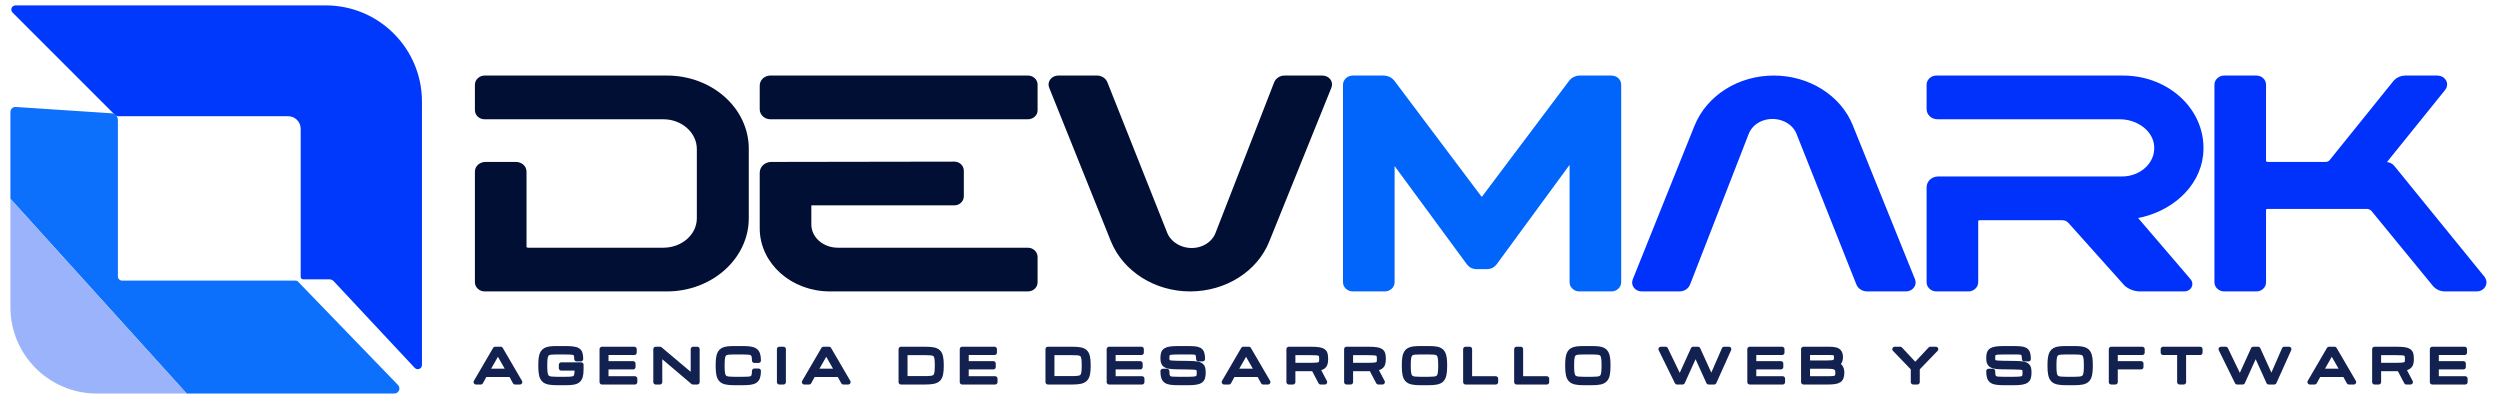
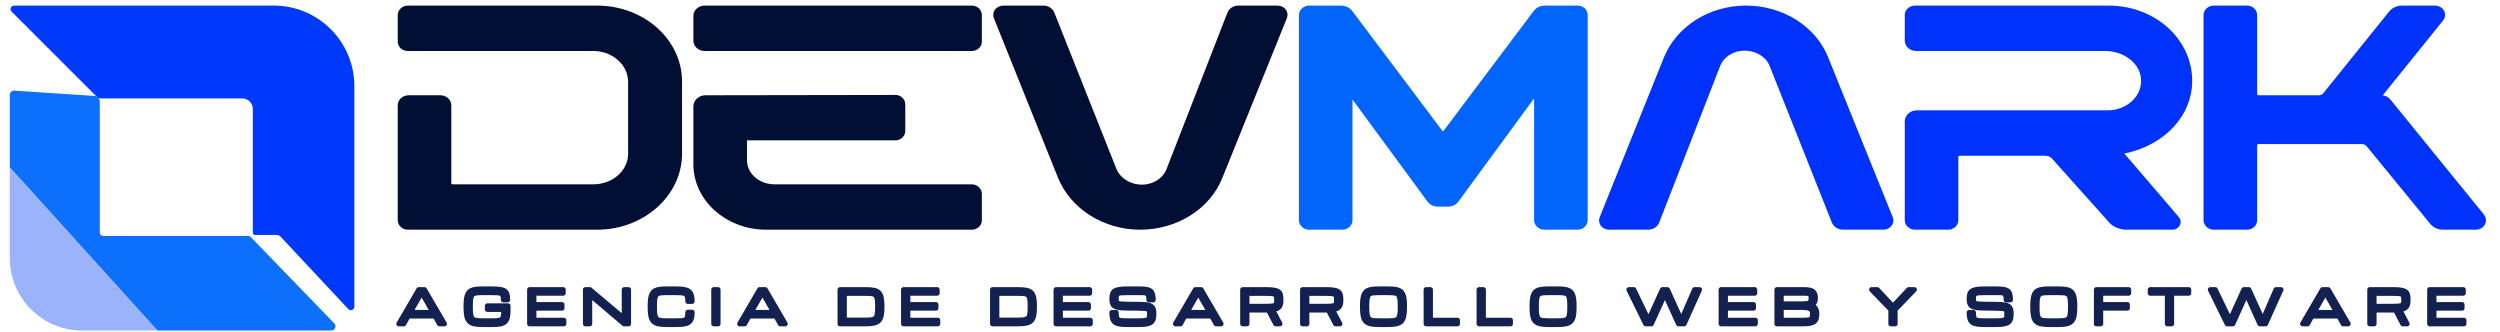
- <svg xmlns="http://www.w3.org/2000/svg" viewBox="-4 -4 1853 296" role="img" aria-label="DEVMARK, agencia de desarrollo web y software">
-   <g transform="scale(0.31) translate(-118 -173)">
+ <svg xmlns="http://www.w3.org/2000/svg" viewBox="-4 -4 1784.97 237" role="img" aria-label="DEVMARK, agencia de desarrollo web y software">
+   <g transform="scale(0.25) translate(-118 -173)">
    <g>
      <path d="M142.14 173L884 173A230 230 0 0 1 1114 403L1114 1032.84A10 10 0 0 1 1096.7 1039.67L902.93 832.44A14 14 0 0 0 892.7 828L830 828A6 6 0 0 1 824 822L824 468A30 30 0 0 0 794 438L387.97 438A12 12 0 0 1 379.49 434.49L135.07 190.07A10 10 0 0 1 142.14 173Z" fill="#0039FB" />
      <path d="M142.79 415.85L372.06 431.01A16 16 0 0 1 387 446.98L387 821A10 10 0 0 0 397 831L811.9 831A8 8 0 0 1 817.66 833.44L1056.72 1080.66A12 12 0 0 1 1048.09 1101L551.4 1101L130 635.36L130 427.82A12 12 0 0 1 142.79 415.85Z" fill="#0C70FD" />
      <path d="M130 635.36L551.4 1101L336.49 1101A206.49 206.49 0 0 1 130 894.51L130 635.36Z" fill="#9AB3FA" />
    </g>
  </g>
-   <path d="M490.378 55.0H355.186C352.97 55.0 351.0 56.76 351.0 58.74V77.66C351.0 79.86 352.97 81.4 355.186 81.4H487.669C502.936 81.4 515.495 92.62 515.495 106.48V157.74C515.495 171.6 502.936 182.6 487.669 182.6H387.445C385.229 182.6 383.259 181.06 383.259 178.86V123.2C383.259 120.78 381.043 119.02 378.334 119.02H355.925C353.216 119.02 351.0 120.78 351.0 123.2V205.26C351.0 207.24 352.97 209.0 355.186 209.0H490.378C522.144 209.0 548.0 185.9 548.0 157.74V106.26C548.0 77.88 522.144 55.0 490.378 55.0Z M757.872 182.6H617.017C604.458 182.6 594.362 173.58 594.362 162.36V148.28C594.362 146.52 595.839 145.2 597.809 145.2H703.451C705.667 145.2 707.391 143.44 707.391 141.46V122.54C707.391 120.56 705.667 118.8 703.451 118.8L567.767 119.02C564.566 119.02 562.103 121.22 562.103 124.08V165.22C562.103 189.42 584.019 209.0 611.107 209.0H757.872C760.088 209.0 762.058 207.46 762.058 205.26V186.34C762.058 184.36 760.088 182.6 757.872 182.6ZM757.872 55.0H567.028C564.319 55.0 562.103 56.98 562.103 59.4V77.0C562.103 79.42 564.319 81.4 567.028 81.4H757.872C760.088 81.4 762.058 79.86 762.058 77.88V58.74C762.058 56.54 760.088 55.0 757.872 55.0Z M948.054 55.0C945.837 55.0 943.867 56.32 943.129 58.3L899.789 169.62C896.834 177.54 888.461 182.82 879.35 182.82C869.992 182.82 861.62 177.54 858.419 169.84L814.094 58.3C813.355 56.32 811.385 55.0 809.169 55.0H780.357C777.402 55.0 775.432 57.64 776.417 59.84L822.22 173.8C830.839 194.92 853.247 209.0 878.119 209.0C903.236 209.0 925.645 194.92 934.017 173.8L980.066 59.84C981.051 57.42 979.081 55.0 976.126 55.0Z" fill="#010F35" stroke="#010F35" stroke-width="6" stroke-linejoin="round" />
-   <path d="M1166.8 55.0C1164.83 55.0 1162.86 55.88 1161.629 57.42L1097.112 143.22C1095.634 145.2 1092.679 145.2 1091.448 143.22L1026.93 57.42C1025.699 55.88 1023.729 55.0 1021.513 55.0H998.612C996.395 55.0 994.425 56.76 994.425 58.74V205.26C994.425 207.24 996.395 209.0 998.612 209.0H1022.498C1024.714 209.0 1026.684 207.24 1026.684 205.26V115.5C1026.684 113.74 1029.147 113.08 1030.132 114.62L1085.784 190.3C1086.769 191.62 1088.493 192.5 1090.217 192.5H1098.343C1100.067 192.5 1101.79 191.62 1102.775 190.3L1158.92 113.74C1159.905 112.42 1162.368 113.08 1162.368 114.62V205.26C1162.368 207.24 1164.338 209.0 1166.554 209.0H1190.44C1192.657 209.0 1194.627 207.24 1194.627 205.26V58.74C1194.627 56.76 1192.903 55.0 1190.44 55.0Z" fill="#0165FC" stroke="#0165FC" stroke-width="6" stroke-linejoin="round" />
-   <path d="M1412.635 204.16 1366.586 90.2C1358.214 69.08 1335.805 55.0 1310.687 55.0C1285.57 55.0 1263.407 69.08 1254.789 90.2L1208.986 204.16C1208.001 206.58 1209.971 209.0 1212.926 209.0H1240.752C1243.215 209.0 1245.185 207.68 1245.924 205.7L1289.264 94.38C1292.219 86.46 1300.345 81.18 1309.702 81.18C1319.06 81.18 1327.432 86.46 1330.387 94.16L1374.712 205.7C1375.451 207.68 1377.667 209.0 1379.884 209.0H1408.695C1411.65 209.0 1413.62 206.36 1412.635 204.16Z M1579.177 154.88C1603.555 150.48 1623.502 133.1 1625.964 110.66C1629.165 80.3 1602.817 55.0 1569.573 55.0H1431.18C1428.964 55.0 1426.994 56.76 1426.994 58.74V76.78C1426.994 79.42 1429.21 81.4 1432.165 81.4H1567.11C1581.885 81.4 1594.937 91.3 1595.675 104.28C1596.66 118.36 1584.102 129.8 1568.834 129.8H1432.658C1429.457 129.8 1426.994 132.0 1426.994 134.86V205.26C1426.994 207.24 1428.964 209.0 1431.18 209.0H1455.067C1457.283 209.0 1459.253 207.24 1459.253 205.26V159.94C1459.253 157.74 1461.223 156.2 1463.439 156.2H1524.263C1527.218 156.2 1529.68 157.3 1531.404 159.28L1572.774 205.48C1575.237 207.68 1578.684 209.0 1582.378 209.0H1615.129C1617.592 209.0 1619.069 206.36 1617.099 204.6L1577.699 158.62C1576.468 157.3 1577.207 155.32 1579.177 154.88Z M1835.361 203.28 1768.627 121.22C1767.642 119.68 1765.919 119.02 1763.949 119.02H1759.024L1806.057 60.72C1808.027 58.3 1806.057 55.0 1802.61 55.0H1778.724C1776.261 55.0 1774.045 56.1 1772.567 57.64L1725.041 116.6C1723.81 118.14 1721.84 119.02 1719.87 119.02H1676.776C1674.56 119.02 1672.59 117.26 1672.59 115.28V58.74C1672.59 56.76 1670.866 55.0 1668.404 55.0H1644.517C1642.301 55.0 1640.331 56.76 1640.331 58.74V205.26C1640.331 207.24 1642.301 209.0 1644.517 209.0H1668.404C1670.866 209.0 1672.59 207.24 1672.59 205.26V151.36C1672.59 149.38 1674.56 147.84 1676.776 147.84H1750.159C1752.375 147.84 1754.591 148.72 1756.069 150.48L1801.871 206.36C1803.349 207.9 1805.565 209.0 1807.781 209.0H1831.914C1835.115 209.0 1837.085 205.7 1835.361 203.28Z" fill="#0132FC" stroke="#0132FC" stroke-width="6" stroke-linejoin="round" />
-   <path d="M348.8 279.2 363.033 254.8H367.1L381.333 279.2H377.775L374.725 273.608H355.408L352.358 279.2ZM356.933 271.067H373.2L365.067 256.833Z M396.778 267.318V266.682Q396.778 263.442 397.096 261.242Q397.414 259.041 398.192 257.659Q398.97 256.277 400.313 255.547Q401.655 254.816 403.688 254.554Q405.722 254.292 408.581 254.292H414.554Q418.303 254.292 420.646 254.578Q422.989 254.864 424.252 255.674Q425.515 256.484 425.992 258.033Q426.468 259.582 426.468 262.091H423.418Q423.418 260.201 423.085 259.145Q422.751 258.088 421.83 257.62Q420.908 257.151 419.153 257.04Q417.398 256.929 414.554 256.929H408.581Q406.31 256.929 404.753 257.064Q403.196 257.199 402.219 257.683Q401.242 258.168 400.726 259.216Q400.21 260.265 400.019 262.076Q399.828 263.886 399.828 266.682V267.318Q399.828 270.018 400.019 271.797Q400.21 273.577 400.726 274.641Q401.242 275.705 402.219 276.229Q403.196 276.754 404.753 276.913Q406.31 277.071 408.581 277.071H415.618Q418.239 277.071 419.844 276.857Q421.448 276.642 422.282 275.936Q423.116 275.229 423.402 273.775Q423.688 272.322 423.688 269.843V268.906H412.012V266.365H426.738V269.843Q426.738 272.941 426.214 274.879Q425.69 276.817 424.443 277.874Q423.196 278.93 421.043 279.319Q418.891 279.708 415.618 279.708H408.581Q405.007 279.708 402.704 279.224Q400.4 278.739 399.106 277.437Q397.811 276.134 397.295 273.688Q396.778 271.241 396.778 267.318Z M442.183 279.2V254.8H466.138V257.342H445.233V265.475H465.265V268.017H445.233V276.658H466.583V279.2Z M482.028 279.2V254.8H485.205L509.716 275.435H509.748V254.8H512.798V279.2H509.621L485.11 258.39H485.078V279.2Z M528.243 267.318V266.682Q528.243 263.442 528.561 261.242Q528.879 259.041 529.657 257.659Q530.435 256.277 531.778 255.547Q533.12 254.816 535.153 254.554Q537.187 254.292 540.046 254.292H546.448Q549.72 254.292 551.968 254.601Q554.216 254.911 555.59 255.825Q556.964 256.738 557.583 258.509Q558.203 260.28 558.203 263.203H555.153Q555.153 260.9 554.74 259.621Q554.327 258.342 553.35 257.771Q552.373 257.199 550.689 257.064Q549.005 256.929 546.448 256.929H540.046Q537.774 256.929 536.218 257.064Q534.661 257.199 533.684 257.683Q532.707 258.168 532.191 259.216Q531.674 260.265 531.484 262.076Q531.293 263.886 531.293 266.682V267.318Q531.293 270.018 531.484 271.797Q531.674 273.577 532.191 274.641Q532.707 275.705 533.684 276.229Q534.661 276.754 536.218 276.913Q537.774 277.071 540.046 277.071H546.448Q549.005 277.071 550.689 276.96Q552.373 276.849 553.35 276.309Q554.327 275.769 554.74 274.506Q555.153 273.243 555.153 270.955H558.203Q558.203 273.878 557.583 275.626Q556.964 277.373 555.59 278.255Q554.216 279.136 551.968 279.422Q549.72 279.708 546.448 279.708H540.046Q536.472 279.708 534.168 279.224Q531.865 278.739 530.57 277.437Q529.276 276.134 528.759 273.688Q528.243 271.241 528.243 267.318Z M573.648 279.2V254.8H576.698V279.2Z M592.143 279.2 606.376 254.8H610.443L624.676 279.2H621.118L618.068 273.608H598.751L595.701 279.2ZM600.276 271.067H616.543L608.41 256.833Z M663.811 279.2V254.8H681.921Q685.495 254.8 687.798 255.229Q690.102 255.658 691.396 256.889Q692.691 258.12 693.207 260.471Q693.723 262.822 693.723 266.682V267.318Q693.723 271.051 693.207 273.394Q692.691 275.737 691.396 277Q690.102 278.263 687.798 278.731Q685.495 279.2 681.921 279.2ZM666.861 276.563H681.921Q684.764 276.563 686.496 276.293Q688.227 276.023 689.133 275.117Q690.038 274.212 690.356 272.353Q690.673 270.495 690.673 267.318V266.682Q690.673 264.045 690.483 262.33Q690.292 260.614 689.776 259.621Q689.26 258.628 688.283 258.16Q687.306 257.691 685.749 257.564Q684.192 257.437 681.921 257.437H666.861Z M709.168 279.2V254.8H733.124V257.342H712.218V265.475H732.25V268.017H712.218V276.658H733.568V279.2Z M772.703 279.2V254.8H790.813Q794.387 254.8 796.69 255.229Q798.994 255.658 800.288 256.889Q801.583 258.12 802.099 260.471Q802.615 262.822 802.615 266.682V267.318Q802.615 271.051 802.099 273.394Q801.583 275.737 800.288 277Q798.994 278.263 796.69 278.731Q794.387 279.2 790.813 279.2ZM775.753 276.563H790.813Q793.656 276.563 795.388 276.293Q797.119 276.023 798.025 275.117Q798.93 274.212 799.248 272.353Q799.565 270.495 799.565 267.318V266.682Q799.565 264.045 799.375 262.33Q799.184 260.614 798.668 259.621Q798.152 258.628 797.175 258.16Q796.198 257.691 794.641 257.564Q793.084 257.437 790.813 257.437H775.753Z M818.06 279.2V254.8H842.016V257.342H821.11V265.475H841.142V268.017H821.11V276.658H842.46V279.2Z M884.815 272.147Q884.815 270.733 884.593 269.923Q884.371 269.113 883.592 268.724Q882.814 268.334 881.178 268.215Q879.541 268.096 876.698 268.048L867.866 267.921Q864.593 267.874 862.607 267.524Q860.622 267.175 859.605 266.42Q858.588 265.666 858.247 264.395Q857.905 263.124 857.905 261.218Q857.905 259.137 858.374 257.786Q858.843 256.436 860.074 255.674Q861.305 254.911 863.561 254.601Q865.816 254.292 869.391 254.292H876.19Q879.43 254.292 881.591 254.498Q883.751 254.705 885.022 255.451Q886.293 256.198 886.841 257.771Q887.389 259.343 887.389 262.091H884.339Q884.339 259.963 883.934 258.875Q883.529 257.786 882.599 257.389Q881.67 256.992 880.097 256.96Q878.525 256.929 876.19 256.929H869.549Q866.706 256.929 864.998 257.04Q863.291 257.151 862.417 257.548Q861.543 257.945 861.249 258.819Q860.955 259.693 860.955 261.218Q860.955 262.504 861.162 263.283Q861.368 264.061 862.091 264.466Q862.814 264.871 864.323 265.022Q865.832 265.173 868.437 265.205L877.905 265.332Q881.241 265.38 883.235 265.721Q885.228 266.063 886.221 266.825Q887.214 267.588 887.54 268.882Q887.865 270.177 887.865 272.147Q887.865 274.291 887.46 275.745Q887.055 277.198 885.896 278.072Q884.736 278.946 882.544 279.327Q880.351 279.708 876.777 279.708H869.343Q866.086 279.708 863.878 279.422Q861.67 279.136 860.36 278.271Q859.049 277.405 858.477 275.689Q857.905 273.974 857.905 271.114H860.955Q860.955 273.354 861.321 274.577Q861.686 275.801 862.6 276.333Q863.513 276.865 865.157 276.968Q866.801 277.071 869.343 277.071H876.618Q879.462 277.071 881.114 276.889Q882.766 276.706 883.56 276.19Q884.355 275.673 884.585 274.704Q884.815 273.735 884.815 272.147Z M903.31 279.2 917.544 254.8H921.61L935.844 279.2H932.285L929.235 273.608H909.919L906.869 279.2ZM911.444 271.067H927.71L919.577 256.833Z M951.289 254.8H967.619Q971.193 254.8 973.377 255.118Q975.561 255.435 976.689 256.214Q977.817 256.992 978.214 258.342Q978.611 259.693 978.611 261.758V262.393Q978.611 264.299 978.159 265.674Q977.706 267.048 976.419 267.898Q975.133 268.747 972.607 269.097L977.913 279.2H974.863L969.668 269.319Q969.35 269.335 969.009 269.335Q968.667 269.335 968.302 269.335H954.339V279.2H951.289ZM954.339 266.698H967.825Q970.542 266.698 972.106 266.515Q973.671 266.333 974.41 265.872Q975.148 265.411 975.355 264.57Q975.561 263.728 975.561 262.393V261.758Q975.561 260.249 975.276 259.375Q974.99 258.501 974.132 258.088Q973.274 257.675 971.574 257.556Q969.874 257.437 967.031 257.437H954.339Z M994.056 254.8H1010.387Q1013.961 254.8 1016.145 255.118Q1018.329 255.435 1019.457 256.214Q1020.585 256.992 1020.982 258.342Q1021.379 259.693 1021.379 261.758V262.393Q1021.379 264.299 1020.927 265.674Q1020.474 267.048 1019.187 267.898Q1017.9 268.747 1015.375 269.097L1020.68 279.2H1017.63L1012.436 269.319Q1012.118 269.335 1011.777 269.335Q1011.435 269.335 1011.07 269.335H997.106V279.2H994.056ZM997.106 266.698H1010.593Q1013.31 266.698 1014.874 266.515Q1016.439 266.333 1017.178 265.872Q1017.916 265.411 1018.123 264.57Q1018.329 263.728 1018.329 262.393V261.758Q1018.329 260.249 1018.043 259.375Q1017.757 258.501 1016.9 258.088Q1016.042 257.675 1014.342 257.556Q1012.642 257.437 1009.799 257.437H997.106Z M1048.627 279.708Q1045.053 279.708 1042.75 279.224Q1040.446 278.739 1039.152 277.437Q1037.857 276.134 1037.341 273.688Q1036.824 271.241 1036.824 267.318V266.682Q1036.824 263.442 1037.142 261.242Q1037.46 259.041 1038.238 257.659Q1039.016 256.277 1040.359 255.547Q1041.701 254.816 1043.734 254.554Q1045.768 254.292 1048.627 254.292H1055.029Q1057.888 254.292 1059.922 254.554Q1061.955 254.816 1063.297 255.547Q1064.64 256.277 1065.418 257.659Q1066.196 259.041 1066.514 261.242Q1066.832 263.442 1066.832 266.682V267.318Q1066.832 271.241 1066.316 273.688Q1065.799 276.134 1064.505 277.437Q1063.21 278.739 1060.907 279.224Q1058.603 279.708 1055.029 279.708ZM1048.627 277.071H1055.029Q1057.301 277.071 1058.857 276.913Q1060.414 276.754 1061.391 276.229Q1062.368 275.705 1062.884 274.641Q1063.401 273.577 1063.591 271.797Q1063.782 270.018 1063.782 267.318V266.682Q1063.782 263.886 1063.591 262.076Q1063.401 260.265 1062.884 259.216Q1062.368 258.168 1061.391 257.683Q1060.414 257.199 1058.857 257.064Q1057.301 256.929 1055.029 256.929H1048.627Q1046.356 256.929 1044.799 257.064Q1043.242 257.199 1042.265 257.683Q1041.288 258.168 1040.772 259.216Q1040.256 260.265 1040.065 262.076Q1039.874 263.886 1039.874 266.682V267.318Q1039.874 270.018 1040.065 271.797Q1040.256 273.577 1040.772 274.641Q1041.288 275.705 1042.265 276.229Q1043.242 276.754 1044.799 276.913Q1046.356 277.071 1048.627 277.071Z M1082.277 279.2V254.8H1085.327V276.658H1104.643V279.2Z M1120.088 279.2V254.8H1123.138V276.658H1142.455V279.2Z M1169.703 279.708Q1166.129 279.708 1163.825 279.224Q1161.522 278.739 1160.227 277.437Q1158.933 276.134 1158.416 273.688Q1157.9 271.241 1157.9 267.318V266.682Q1157.9 263.442 1158.218 261.242Q1158.535 259.041 1159.314 257.659Q1160.092 256.277 1161.435 255.547Q1162.777 254.816 1164.81 254.554Q1166.844 254.292 1169.703 254.292H1176.105Q1178.964 254.292 1180.997 254.554Q1183.031 254.816 1184.373 255.547Q1185.715 256.277 1186.494 257.659Q1187.272 259.041 1187.59 261.242Q1187.908 263.442 1187.908 266.682V267.318Q1187.908 271.241 1187.391 273.688Q1186.875 276.134 1185.58 277.437Q1184.286 278.739 1181.982 279.224Q1179.679 279.708 1176.105 279.708ZM1169.703 277.071H1176.105Q1178.376 277.071 1179.933 276.913Q1181.49 276.754 1182.467 276.229Q1183.444 275.705 1183.96 274.641Q1184.476 273.577 1184.667 271.797Q1184.858 270.018 1184.858 267.318V266.682Q1184.858 263.886 1184.667 262.076Q1184.476 260.265 1183.96 259.216Q1183.444 258.168 1182.467 257.683Q1181.49 257.199 1179.933 257.064Q1178.376 256.929 1176.105 256.929H1169.703Q1167.431 256.929 1165.875 257.064Q1164.318 257.199 1163.341 257.683Q1162.364 258.168 1161.848 259.216Q1161.331 260.265 1161.141 262.076Q1160.95 263.886 1160.95 266.682V267.318Q1160.95 270.018 1161.141 271.797Q1161.331 273.577 1161.848 274.641Q1162.364 275.705 1163.341 276.229Q1164.318 276.754 1165.875 276.913Q1167.431 277.071 1169.703 277.071Z M1239.036 279.2 1227.043 254.8H1230.553L1241.069 276.611L1250.982 254.8H1254.54L1264.453 276.611L1273.952 254.8H1277.463L1266.486 279.2H1262.419L1252.761 257.866L1243.103 279.2Z M1292.908 279.2V254.8H1316.863V257.342H1295.958V265.475H1315.989V268.017H1295.958V276.658H1317.308V279.2Z M1332.753 279.2V254.8H1352.196Q1354.961 254.8 1356.732 255.316Q1358.503 255.833 1359.353 257.143Q1360.203 258.454 1360.203 260.852Q1360.203 263.013 1359.202 264.427Q1358.201 265.84 1356.136 265.983Q1358.837 266.253 1360.028 267.913Q1361.219 269.573 1361.219 272.083Q1361.219 274.26 1360.719 275.658Q1360.219 277.055 1359.043 277.826Q1357.868 278.596 1355.858 278.898Q1353.849 279.2 1350.846 279.2ZM1335.803 264.967H1350.02Q1352.482 264.967 1354.055 264.792Q1355.628 264.617 1356.39 263.759Q1357.153 262.902 1357.153 260.852Q1357.153 259.248 1356.7 258.501Q1356.247 257.755 1355.167 257.548Q1354.087 257.342 1352.196 257.342H1335.803ZM1335.803 276.658H1350.846Q1353.023 276.658 1354.444 276.547Q1355.866 276.436 1356.684 276.007Q1357.502 275.578 1357.836 274.649Q1358.169 273.72 1358.169 272.083Q1358.169 270.399 1357.542 269.462Q1356.914 268.525 1355.795 268.112Q1354.675 267.699 1353.197 267.604Q1351.72 267.508 1350.02 267.508H1335.803Z M1414.079 279.2V269.033L1400.354 254.8H1404.421L1415.604 266.746L1426.788 254.8H1430.854L1417.129 269.033V279.2Z M1496.899 272.147Q1496.899 270.733 1496.677 269.923Q1496.454 269.113 1495.676 268.724Q1494.898 268.334 1493.261 268.215Q1491.625 268.096 1488.782 268.048L1479.949 267.921Q1476.677 267.874 1474.691 267.524Q1472.706 267.175 1471.689 266.42Q1470.672 265.666 1470.331 264.395Q1469.989 263.124 1469.989 261.218Q1469.989 259.137 1470.458 257.786Q1470.926 256.436 1472.158 255.674Q1473.389 254.911 1475.644 254.601Q1477.9 254.292 1481.474 254.292H1488.273Q1491.514 254.292 1493.674 254.498Q1495.835 254.705 1497.106 255.451Q1498.376 256.198 1498.924 257.771Q1499.473 259.343 1499.473 262.091H1496.423Q1496.423 259.963 1496.017 258.875Q1495.612 257.786 1494.683 257.389Q1493.754 256.992 1492.181 256.96Q1490.608 256.929 1488.273 256.929H1481.633Q1478.79 256.929 1477.082 257.04Q1475.374 257.151 1474.501 257.548Q1473.627 257.945 1473.333 258.819Q1473.039 259.693 1473.039 261.218Q1473.039 262.504 1473.246 263.283Q1473.452 264.061 1474.175 264.466Q1474.898 264.871 1476.407 265.022Q1477.916 265.173 1480.521 265.205L1489.989 265.332Q1493.325 265.38 1495.318 265.721Q1497.312 266.063 1498.305 266.825Q1499.298 267.588 1499.623 268.882Q1499.949 270.177 1499.949 272.147Q1499.949 274.291 1499.544 275.745Q1499.139 277.198 1497.979 278.072Q1496.82 278.946 1494.627 279.327Q1492.435 279.708 1488.861 279.708H1481.427Q1478.17 279.708 1475.962 279.422Q1473.754 279.136 1472.443 278.271Q1471.133 277.405 1470.561 275.689Q1469.989 273.974 1469.989 271.114H1473.039Q1473.039 273.354 1473.405 274.577Q1473.77 275.801 1474.683 276.333Q1475.597 276.865 1477.241 276.968Q1478.885 277.071 1481.427 277.071H1488.702Q1491.546 277.071 1493.198 276.889Q1494.85 276.706 1495.644 276.19Q1496.438 275.673 1496.669 274.704Q1496.899 273.735 1496.899 272.147Z M1527.197 279.708Q1523.623 279.708 1521.319 279.224Q1519.016 278.739 1517.721 277.437Q1516.427 276.134 1515.91 273.688Q1515.394 271.241 1515.394 267.318V266.682Q1515.394 263.442 1515.712 261.242Q1516.029 259.041 1516.808 257.659Q1517.586 256.277 1518.929 255.547Q1520.271 254.816 1522.304 254.554Q1524.338 254.292 1527.197 254.292H1533.599Q1536.458 254.292 1538.491 254.554Q1540.525 254.816 1541.867 255.547Q1543.209 256.277 1543.988 257.659Q1544.766 259.041 1545.084 261.242Q1545.402 263.442 1545.402 266.682V267.318Q1545.402 271.241 1544.885 273.688Q1544.369 276.134 1543.074 277.437Q1541.78 278.739 1539.476 279.224Q1537.173 279.708 1533.599 279.708ZM1527.197 277.071H1533.599Q1535.87 277.071 1537.427 276.913Q1538.984 276.754 1539.961 276.229Q1540.938 275.705 1541.454 274.641Q1541.97 273.577 1542.161 271.797Q1542.352 270.018 1542.352 267.318V266.682Q1542.352 263.886 1542.161 262.076Q1541.97 260.265 1541.454 259.216Q1540.938 258.168 1539.961 257.683Q1538.984 257.199 1537.427 257.064Q1535.87 256.929 1533.599 256.929H1527.197Q1524.925 256.929 1523.369 257.064Q1521.812 257.199 1520.835 257.683Q1519.858 258.168 1519.342 259.216Q1518.825 260.265 1518.635 262.076Q1518.444 263.886 1518.444 266.682V267.318Q1518.444 270.018 1518.635 271.797Q1518.825 273.577 1519.342 274.641Q1519.858 275.705 1520.835 276.229Q1521.812 276.754 1523.369 276.913Q1524.925 277.071 1527.197 277.071Z M1560.847 279.2V254.8H1583.849V257.342H1563.897V265.475H1582.943V268.017H1563.897V279.2Z M1611.494 279.2V257.342H1599.294V254.8H1626.744V257.342H1614.544V279.2Z M1654.182 279.2 1642.189 254.8H1645.699L1656.215 276.611L1666.128 254.8H1669.686L1679.599 276.611L1689.098 254.8H1692.609L1681.632 279.2H1677.565L1667.907 257.866L1658.249 279.2Z M1708.054 279.2 1722.287 254.8H1726.354L1740.587 279.2H1737.029L1733.979 273.608H1714.662L1711.612 279.2ZM1716.187 271.067H1732.454L1724.32 256.833Z M1756.032 254.8H1772.362Q1775.937 254.8 1778.121 255.118Q1780.305 255.435 1781.433 256.214Q1782.561 256.992 1782.958 258.342Q1783.355 259.693 1783.355 261.758V262.393Q1783.355 264.299 1782.902 265.674Q1782.45 267.048 1781.163 267.898Q1779.876 268.747 1777.35 269.097L1782.656 279.2H1779.606L1774.412 269.319Q1774.094 269.335 1773.752 269.335Q1773.411 269.335 1773.045 269.335H1759.082V279.2H1756.032ZM1759.082 266.698H1772.569Q1775.285 266.698 1776.85 266.515Q1778.415 266.333 1779.153 265.872Q1779.892 265.411 1780.099 264.57Q1780.305 263.728 1780.305 262.393V261.758Q1780.305 260.249 1780.019 259.375Q1779.733 258.501 1778.875 258.088Q1778.018 257.675 1776.318 257.556Q1774.618 257.437 1771.775 257.437H1759.082Z M1798.8 279.2V254.8H1822.755V257.342H1801.85V265.475H1821.882V268.017H1801.85V276.658H1823.2V279.2Z" fill="#12214F" stroke="#12214F" stroke-width="3.6" stroke-linejoin="round" />
+   <path d="M422.349 3.0H287.157C284.941 3.0 282.971 4.76 282.971 6.74V25.66C282.971 27.86 284.941 29.4 287.157 29.4H419.64C434.907 29.4 447.466 40.62 447.466 54.48V105.74C447.466 119.6 434.907 130.6 419.64 130.6H319.416C317.2 130.6 315.23 129.06 315.23 126.86V71.2C315.23 68.78 313.014 67.02 310.305 67.02H287.896C285.187 67.02 282.971 68.78 282.971 71.2V153.26C282.971 155.24 284.941 157.0 287.157 157.0H422.349C454.115 157.0 479.971 133.9 479.971 105.74V54.26C479.971 25.88 454.115 3.0 422.349 3.0Z M689.843 130.6H548.988C536.429 130.6 526.333 121.58 526.333 110.36V96.28C526.333 94.52 527.81 93.2 529.78 93.2H635.422C637.638 93.2 639.362 91.44 639.362 89.46V70.54C639.362 68.56 637.638 66.8 635.422 66.8L499.738 67.02C496.537 67.02 494.074 69.22 494.074 72.08V113.22C494.074 137.42 515.99 157.0 543.078 157.0H689.843C692.059 157.0 694.029 155.46 694.029 153.26V134.34C694.029 132.36 692.059 130.6 689.843 130.6ZM689.843 3.0H498.999C496.29 3.0 494.074 4.98 494.074 7.4V25.0C494.074 27.42 496.29 29.4 498.999 29.4H689.843C692.059 29.4 694.029 27.86 694.029 25.88V6.74C694.029 4.54 692.059 3.0 689.843 3.0Z M880.025 3.0C877.809 3.0 875.839 4.32 875.1 6.3L831.76 117.62C828.805 125.54 820.432 130.82 811.321 130.82C801.964 130.82 793.591 125.54 790.39 117.84L746.065 6.3C745.326 4.32 743.356 3.0 741.14 3.0H712.329C709.374 3.0 707.404 5.64 708.389 7.84L754.191 121.8C762.81 142.92 785.219 157.0 810.09 157.0C835.207 157.0 857.616 142.92 865.989 121.8L912.037 7.84C913.022 5.42 911.052 3.0 908.097 3.0Z" fill="#010F35" stroke="#010F35" stroke-width="6" stroke-linejoin="round" />
+   <path d="M1098.772 3.0C1096.802 3.0 1094.832 3.88 1093.6 5.42L1029.083 91.22C1027.605 93.2 1024.65 93.2 1023.419 91.22L958.902 5.42C957.67 3.88 955.7 3.0 953.484 3.0H930.583C928.367 3.0 926.397 4.76 926.397 6.74V153.26C926.397 155.24 928.367 157.0 930.583 157.0H954.469C956.685 157.0 958.655 155.24 958.655 153.26V63.5C958.655 61.74 961.118 61.08 962.103 62.62L1017.755 138.3C1018.74 139.62 1020.464 140.5 1022.188 140.5H1030.314C1032.038 140.5 1033.762 139.62 1034.747 138.3L1090.892 61.74C1091.877 60.42 1094.339 61.08 1094.339 62.62V153.26C1094.339 155.24 1096.309 157.0 1098.525 157.0H1122.412C1124.628 157.0 1126.598 155.24 1126.598 153.26V6.74C1126.598 4.76 1124.874 3.0 1122.412 3.0Z" fill="#0165FC" stroke="#0165FC" stroke-width="6" stroke-linejoin="round" />
+   <path d="M1344.606 152.16 1298.557 38.2C1290.185 17.08 1267.776 3.0 1242.658 3.0C1217.541 3.0 1195.378 17.08 1186.76 38.2L1140.957 152.16C1139.972 154.58 1141.942 157.0 1144.897 157.0H1172.723C1175.186 157.0 1177.156 155.68 1177.895 153.7L1221.235 42.38C1224.19 34.46 1232.316 29.18 1241.673 29.18C1251.031 29.18 1259.403 34.46 1262.358 42.16L1306.683 153.7C1307.422 155.68 1309.638 157.0 1311.855 157.0H1340.666C1343.621 157.0 1345.591 154.36 1344.606 152.16Z M1511.148 102.88C1535.527 98.48 1555.473 81.1 1557.935 58.66C1561.137 28.3 1534.788 3.0 1501.544 3.0H1363.152C1360.935 3.0 1358.965 4.76 1358.965 6.74V24.78C1358.965 27.42 1361.182 29.4 1364.137 29.4H1499.082C1513.857 29.4 1526.908 39.3 1527.647 52.28C1528.632 66.36 1516.073 77.8 1500.805 77.8H1364.629C1361.428 77.8 1358.965 80.0 1358.965 82.86V153.26C1358.965 155.24 1360.935 157.0 1363.152 157.0H1387.038C1389.254 157.0 1391.224 155.24 1391.224 153.26V107.94C1391.224 105.74 1393.194 104.2 1395.41 104.2H1456.234C1459.189 104.2 1461.652 105.3 1463.375 107.28L1504.745 153.48C1507.208 155.68 1510.655 157.0 1514.349 157.0H1547.1C1549.563 157.0 1551.04 154.36 1549.07 152.6L1509.67 106.62C1508.439 105.3 1509.178 103.32 1511.148 102.88Z M1767.332 151.28 1700.598 69.22C1699.613 67.68 1697.89 67.02 1695.92 67.02H1690.995L1738.028 8.72C1739.998 6.3 1738.028 3.0 1734.581 3.0H1710.695C1708.232 3.0 1706.016 4.1 1704.538 5.64L1657.012 64.6C1655.781 66.14 1653.811 67.02 1651.841 67.02H1608.747C1606.531 67.02 1604.561 65.26 1604.561 63.28V6.74C1604.561 4.76 1602.837 3.0 1600.375 3.0H1576.488C1574.272 3.0 1572.302 4.76 1572.302 6.74V153.26C1572.302 155.24 1574.272 157.0 1576.488 157.0H1600.375C1602.837 157.0 1604.561 155.24 1604.561 153.26V99.36C1604.561 97.38 1606.531 95.84 1608.747 95.84H1682.13C1684.346 95.84 1686.562 96.72 1688.04 98.48L1733.842 154.36C1735.32 155.9 1737.536 157.0 1739.752 157.0H1763.885C1767.086 157.0 1769.056 153.7 1767.332 151.28Z" fill="#0132FC" stroke="#0132FC" stroke-width="6" stroke-linejoin="round" />
+   <path d="M280.771 227.2 295.004 202.8H299.071L313.304 227.2H309.746L306.696 221.608H287.379L284.329 227.2ZM288.904 219.067H305.171L297.038 204.833Z M328.749 215.318V214.682Q328.749 211.442 329.067 209.242Q329.385 207.041 330.163 205.659Q330.942 204.277 332.284 203.547Q333.626 202.816 335.66 202.554Q337.693 202.292 340.552 202.292H346.525Q350.274 202.292 352.617 202.578Q354.96 202.864 356.223 203.674Q357.486 204.484 357.963 206.033Q358.439 207.582 358.439 210.091H355.389Q355.389 208.201 355.056 207.145Q354.722 206.088 353.801 205.62Q352.879 205.151 351.124 205.04Q349.369 204.929 346.525 204.929H340.552Q338.281 204.929 336.724 205.064Q335.167 205.199 334.19 205.683Q333.213 206.168 332.697 207.216Q332.181 208.265 331.99 210.076Q331.799 211.886 331.799 214.682V215.318Q331.799 218.018 331.99 219.797Q332.181 221.577 332.697 222.641Q333.213 223.705 334.19 224.229Q335.167 224.754 336.724 224.912Q338.281 225.071 340.552 225.071H347.59Q350.211 225.071 351.815 224.857Q353.419 224.642 354.253 223.936Q355.087 223.229 355.373 221.775Q355.659 220.322 355.659 217.843V216.906H343.984V214.365H358.709V217.843Q358.709 220.941 358.185 222.879Q357.661 224.817 356.414 225.874Q355.167 226.93 353.014 227.319Q350.862 227.708 347.59 227.708H340.552Q336.978 227.708 334.675 227.224Q332.371 226.739 331.077 225.437Q329.782 224.134 329.266 221.688Q328.749 219.241 328.749 215.318Z M374.154 227.2V202.8H398.11V205.342H377.204V213.475H397.236V216.017H377.204V224.658H398.554V227.2Z M413.999 227.2V202.8H417.176L441.688 223.435H441.719V202.8H444.769V227.2H441.592L417.081 206.39H417.049V227.2Z M460.214 215.318V214.682Q460.214 211.442 460.532 209.242Q460.85 207.041 461.628 205.659Q462.406 204.277 463.749 203.547Q465.091 202.816 467.124 202.554Q469.158 202.292 472.017 202.292H478.419Q481.691 202.292 483.939 202.601Q486.187 202.911 487.561 203.825Q488.935 204.738 489.555 206.509Q490.174 208.28 490.174 211.203H487.124Q487.124 208.9 486.711 207.621Q486.298 206.342 485.321 205.771Q484.344 205.199 482.66 205.064Q480.977 204.929 478.419 204.929H472.017Q469.746 204.929 468.189 205.064Q466.632 205.199 465.655 205.683Q464.678 206.168 464.162 207.216Q463.646 208.265 463.455 210.076Q463.264 211.886 463.264 214.682V215.318Q463.264 218.018 463.455 219.797Q463.646 221.577 464.162 222.641Q464.678 223.705 465.655 224.229Q466.632 224.754 468.189 224.912Q469.746 225.071 472.017 225.071H478.419Q480.977 225.071 482.66 224.96Q484.344 224.849 485.321 224.309Q486.298 223.769 486.711 222.506Q487.124 221.243 487.124 218.955H490.174Q490.174 221.878 489.555 223.626Q488.935 225.373 487.561 226.255Q486.187 227.136 483.939 227.422Q481.691 227.708 478.419 227.708H472.017Q468.443 227.708 466.14 227.224Q463.836 226.739 462.541 225.437Q461.247 224.134 460.731 221.688Q460.214 219.241 460.214 215.318Z M505.619 227.2V202.8H508.669V227.2Z M524.114 227.2 538.347 202.8H542.414L556.647 227.2H553.089L550.039 221.608H530.722L527.672 227.2ZM532.247 219.067H548.514L540.381 204.833Z M595.782 227.2V202.8H613.892Q617.466 202.8 619.769 203.229Q622.073 203.658 623.367 204.889Q624.662 206.12 625.178 208.471Q625.695 210.822 625.695 214.682V215.318Q625.695 219.051 625.178 221.394Q624.662 223.737 623.367 225Q622.073 226.263 619.769 226.731Q617.466 227.2 613.892 227.2ZM598.832 224.563H613.892Q616.735 224.563 618.467 224.293Q620.198 224.023 621.104 223.117Q622.009 222.212 622.327 220.353Q622.645 218.495 622.645 215.318V214.682Q622.645 212.045 622.454 210.33Q622.263 208.614 621.747 207.621Q621.231 206.628 620.254 206.16Q619.277 205.691 617.72 205.564Q616.163 205.437 613.892 205.437H598.832Z M641.14 227.2V202.8H665.095V205.342H644.19V213.475H664.221V216.017H644.19V224.658H665.54V227.2Z M704.674 227.2V202.8H722.784Q726.358 202.8 728.661 203.229Q730.965 203.658 732.259 204.889Q733.554 206.12 734.07 208.471Q734.587 210.822 734.587 214.682V215.318Q734.587 219.051 734.07 221.394Q733.554 223.737 732.259 225Q730.965 226.263 728.661 226.731Q726.358 227.2 722.784 227.2ZM707.724 224.563H722.784Q725.627 224.563 727.359 224.293Q729.09 224.023 729.996 223.117Q730.901 222.212 731.219 220.353Q731.537 218.495 731.537 215.318V214.682Q731.537 212.045 731.346 210.33Q731.155 208.614 730.639 207.621Q730.123 206.628 729.146 206.16Q728.169 205.691 726.612 205.564Q725.055 205.437 722.784 205.437H707.724Z M750.032 227.2V202.8H773.987V205.342H753.082V213.475H773.113V216.017H753.082V224.658H774.432V227.2Z M816.786 220.147Q816.786 218.733 816.564 217.923Q816.342 217.113 815.563 216.724Q814.785 216.334 813.149 216.215Q811.512 216.096 808.669 216.048L799.837 215.921Q796.564 215.874 794.579 215.524Q792.593 215.175 791.576 214.42Q790.56 213.666 790.218 212.395Q789.877 211.124 789.877 209.218Q789.877 207.137 790.345 205.786Q790.814 204.436 792.045 203.674Q793.276 202.911 795.532 202.601Q797.787 202.292 801.362 202.292H808.161Q811.401 202.292 813.562 202.498Q815.722 202.705 816.993 203.451Q818.264 204.198 818.812 205.771Q819.36 207.343 819.36 210.091H816.31Q816.31 207.963 815.905 206.875Q815.5 205.786 814.57 205.389Q813.641 204.992 812.068 204.96Q810.496 204.929 808.161 204.929H801.521Q798.677 204.929 796.969 205.04Q795.262 205.151 794.388 205.548Q793.514 205.945 793.22 206.819Q792.927 207.693 792.927 209.218Q792.927 210.504 793.133 211.283Q793.34 212.061 794.062 212.466Q794.785 212.871 796.294 213.022Q797.803 213.173 800.409 213.205L809.876 213.332Q813.212 213.38 815.206 213.721Q817.199 214.063 818.192 214.825Q819.185 215.588 819.511 216.882Q819.836 218.177 819.836 220.147Q819.836 222.291 819.431 223.745Q819.026 225.198 817.867 226.072Q816.707 226.946 814.515 227.327Q812.323 227.708 808.748 227.708H801.314Q798.058 227.708 795.849 227.422Q793.641 227.136 792.331 226.271Q791.02 225.405 790.448 223.689Q789.877 221.974 789.877 219.114H792.927Q792.927 221.354 793.292 222.577Q793.657 223.801 794.571 224.333Q795.484 224.865 797.128 224.968Q798.772 225.071 801.314 225.071H808.59Q811.433 225.071 813.085 224.889Q814.737 224.706 815.531 224.19Q816.326 223.673 816.556 222.704Q816.786 221.735 816.786 220.147Z M835.281 227.2 849.515 202.8H853.581L867.815 227.2H864.256L861.206 221.608H841.89L838.84 227.2ZM843.415 219.067H859.681L851.548 204.833Z M883.26 202.8H899.59Q903.164 202.8 905.348 203.118Q907.533 203.435 908.66 204.214Q909.788 204.992 910.185 206.342Q910.583 207.693 910.583 209.758V210.393Q910.583 212.299 910.13 213.674Q909.677 215.048 908.39 215.898Q907.104 216.747 904.578 217.097L909.884 227.2H906.834L901.639 217.319Q901.321 217.335 900.98 217.335Q900.638 217.335 900.273 217.335H886.31V227.2H883.26ZM886.31 214.698H899.796Q902.513 214.698 904.078 214.515Q905.642 214.333 906.381 213.872Q907.12 213.411 907.326 212.57Q907.533 211.728 907.533 210.393V209.758Q907.533 208.249 907.247 207.375Q906.961 206.501 906.103 206.088Q905.245 205.675 903.545 205.556Q901.846 205.437 899.002 205.437H886.31Z M926.028 202.8H942.358Q945.932 202.8 948.116 203.118Q950.3 203.435 951.428 204.214Q952.556 204.992 952.953 206.342Q953.35 207.693 953.35 209.758V210.393Q953.35 212.299 952.898 213.674Q952.445 215.048 951.158 215.898Q949.872 216.747 947.346 217.097L952.652 227.2H949.602L944.407 217.319Q944.089 217.335 943.748 217.335Q943.406 217.335 943.041 217.335H929.078V227.2H926.028ZM929.078 214.698H942.564Q945.281 214.698 946.845 214.515Q948.41 214.333 949.149 213.872Q949.887 213.411 950.094 212.57Q950.3 211.728 950.3 210.393V209.758Q950.3 208.249 950.015 207.375Q949.729 206.501 948.871 206.088Q948.013 205.675 946.313 205.556Q944.614 205.437 941.77 205.437H929.078Z M980.598 227.708Q977.024 227.708 974.721 227.224Q972.417 226.739 971.123 225.437Q969.828 224.134 969.312 221.688Q968.795 219.241 968.795 215.318V214.682Q968.795 211.442 969.113 209.242Q969.431 207.041 970.209 205.659Q970.988 204.277 972.33 203.547Q973.672 202.816 975.706 202.554Q977.739 202.292 980.598 202.292H987Q989.86 202.292 991.893 202.554Q993.926 202.816 995.269 203.547Q996.611 204.277 997.389 205.659Q998.168 207.041 998.485 209.242Q998.803 211.442 998.803 214.682V215.318Q998.803 219.241 998.287 221.688Q997.77 224.134 996.476 225.437Q995.181 226.739 992.878 227.224Q990.574 227.708 987 227.708ZM980.598 225.071H987Q989.272 225.071 990.829 224.912Q992.385 224.754 993.362 224.229Q994.339 223.705 994.855 222.641Q995.372 221.577 995.562 219.797Q995.753 218.018 995.753 215.318V214.682Q995.753 211.886 995.562 210.076Q995.372 208.265 994.855 207.216Q994.339 206.168 993.362 205.683Q992.385 205.199 990.829 205.064Q989.272 204.929 987 204.929H980.598Q978.327 204.929 976.77 205.064Q975.213 205.199 974.236 205.683Q973.259 206.168 972.743 207.216Q972.227 208.265 972.036 210.076Q971.845 211.886 971.845 214.682V215.318Q971.845 218.018 972.036 219.797Q972.227 221.577 972.743 222.641Q973.259 223.705 974.236 224.229Q975.213 224.754 976.77 224.912Q978.327 225.071 980.598 225.071Z M1014.248 227.2V202.8H1017.298V224.658H1036.615V227.2Z M1052.06 227.2V202.8H1055.11V224.658H1074.426V227.2Z M1101.674 227.708Q1098.1 227.708 1095.796 227.224Q1093.493 226.739 1092.198 225.437Q1090.904 224.134 1090.387 221.688Q1089.871 219.241 1089.871 215.318V214.682Q1089.871 211.442 1090.189 209.242Q1090.507 207.041 1091.285 205.659Q1092.063 204.277 1093.406 203.547Q1094.748 202.816 1096.781 202.554Q1098.815 202.292 1101.674 202.292H1108.076Q1110.935 202.292 1112.969 202.554Q1115.002 202.816 1116.344 203.547Q1117.687 204.277 1118.465 205.659Q1119.243 207.041 1119.561 209.242Q1119.879 211.442 1119.879 214.682V215.318Q1119.879 219.241 1119.362 221.688Q1118.846 224.134 1117.552 225.437Q1116.257 226.739 1113.954 227.224Q1111.65 227.708 1108.076 227.708ZM1101.674 225.071H1108.076Q1110.348 225.071 1111.904 224.912Q1113.461 224.754 1114.438 224.229Q1115.415 223.705 1115.931 222.641Q1116.448 221.577 1116.638 219.797Q1116.829 218.018 1116.829 215.318V214.682Q1116.829 211.886 1116.638 210.076Q1116.448 208.265 1115.931 207.216Q1115.415 206.168 1114.438 205.683Q1113.461 205.199 1111.904 205.064Q1110.348 204.929 1108.076 204.929H1101.674Q1099.402 204.929 1097.846 205.064Q1096.289 205.199 1095.312 205.683Q1094.335 206.168 1093.819 207.216Q1093.302 208.265 1093.112 210.076Q1092.921 211.886 1092.921 214.682V215.318Q1092.921 218.018 1093.112 219.797Q1093.302 221.577 1093.819 222.641Q1094.335 223.705 1095.312 224.229Q1096.289 224.754 1097.846 224.912Q1099.402 225.071 1101.674 225.071Z M1171.007 227.2 1159.014 202.8H1162.524L1173.04 224.611L1182.953 202.8H1186.511L1196.424 224.611L1205.923 202.8H1209.434L1198.457 227.2H1194.39L1184.732 205.866L1175.074 227.2Z M1224.879 227.2V202.8H1248.834V205.342H1227.929V213.475H1247.96V216.017H1227.929V224.658H1249.279V227.2Z M1264.724 227.2V202.8H1284.168Q1286.932 202.8 1288.703 203.316Q1290.474 203.833 1291.324 205.143Q1292.174 206.454 1292.174 208.852Q1292.174 211.013 1291.173 212.427Q1290.172 213.84 1288.107 213.983Q1290.808 214.253 1291.999 215.913Q1293.191 217.573 1293.191 220.083Q1293.191 222.26 1292.69 223.658Q1292.19 225.055 1291.014 225.826Q1289.839 226.596 1287.829 226.898Q1285.82 227.2 1282.817 227.2ZM1267.774 212.967H1281.991Q1284.454 212.967 1286.026 212.792Q1287.599 212.617 1288.361 211.759Q1289.124 210.902 1289.124 208.852Q1289.124 207.248 1288.671 206.501Q1288.218 205.755 1287.138 205.548Q1286.058 205.342 1284.168 205.342H1267.774ZM1267.774 224.658H1282.817Q1284.994 224.658 1286.415 224.547Q1287.837 224.436 1288.655 224.007Q1289.473 223.578 1289.807 222.649Q1290.141 221.72 1290.141 220.083Q1290.141 218.399 1289.513 217.462Q1288.886 216.525 1287.766 216.112Q1286.646 215.699 1285.168 215.604Q1283.691 215.508 1281.991 215.508H1267.774Z M1346.05 227.2V217.033L1332.325 202.8H1336.392L1347.575 214.746L1358.759 202.8H1362.825L1349.1 217.033V227.2Z M1428.87 220.147Q1428.87 218.733 1428.648 217.923Q1428.425 217.113 1427.647 216.724Q1426.869 216.334 1425.232 216.215Q1423.596 216.096 1420.753 216.048L1411.92 215.921Q1408.648 215.874 1406.662 215.524Q1404.677 215.175 1403.66 214.42Q1402.643 213.666 1402.302 212.395Q1401.96 211.124 1401.96 209.218Q1401.96 207.137 1402.429 205.786Q1402.898 204.436 1404.129 203.674Q1405.36 202.911 1407.616 202.601Q1409.871 202.292 1413.445 202.292H1420.244Q1423.485 202.292 1425.645 202.498Q1427.806 202.705 1429.077 203.451Q1430.348 204.198 1430.896 205.771Q1431.444 207.343 1431.444 210.091H1428.394Q1428.394 207.963 1427.989 206.875Q1427.584 205.786 1426.654 205.389Q1425.725 204.992 1424.152 204.96Q1422.58 204.929 1420.244 204.929H1413.604Q1410.761 204.929 1409.053 205.04Q1407.345 205.151 1406.472 205.548Q1405.598 205.945 1405.304 206.819Q1405.01 207.693 1405.01 209.218Q1405.01 210.504 1405.217 211.283Q1405.423 212.061 1406.146 212.466Q1406.869 212.871 1408.378 213.022Q1409.887 213.173 1412.492 213.205L1421.96 213.332Q1425.296 213.38 1427.29 213.721Q1429.283 214.063 1430.276 214.825Q1431.269 215.588 1431.595 216.882Q1431.92 218.177 1431.92 220.147Q1431.92 222.291 1431.515 223.745Q1431.11 225.198 1429.95 226.072Q1428.791 226.946 1426.599 227.327Q1424.406 227.708 1420.832 227.708H1413.398Q1410.141 227.708 1407.933 227.422Q1405.725 227.136 1404.415 226.271Q1403.104 225.405 1402.532 223.689Q1401.96 221.974 1401.96 219.114H1405.01Q1405.01 221.354 1405.376 222.577Q1405.741 223.801 1406.654 224.333Q1407.568 224.865 1409.212 224.968Q1410.856 225.071 1413.398 225.071H1420.673Q1423.517 225.071 1425.169 224.889Q1426.821 224.706 1427.615 224.19Q1428.41 223.673 1428.64 222.704Q1428.87 221.735 1428.87 220.147Z M1459.168 227.708Q1455.594 227.708 1453.29 227.224Q1450.987 226.739 1449.692 225.437Q1448.398 224.134 1447.881 221.688Q1447.365 219.241 1447.365 215.318V214.682Q1447.365 211.442 1447.683 209.242Q1448.001 207.041 1448.779 205.659Q1449.557 204.277 1450.9 203.547Q1452.242 202.816 1454.275 202.554Q1456.309 202.292 1459.168 202.292H1465.57Q1468.429 202.292 1470.463 202.554Q1472.496 202.816 1473.838 203.547Q1475.181 204.277 1475.959 205.659Q1476.737 207.041 1477.055 209.242Q1477.373 211.442 1477.373 214.682V215.318Q1477.373 219.241 1476.856 221.688Q1476.34 224.134 1475.046 225.437Q1473.751 226.739 1471.447 227.224Q1469.144 227.708 1465.57 227.708ZM1459.168 225.071H1465.57Q1467.841 225.071 1469.398 224.912Q1470.955 224.754 1471.932 224.229Q1472.909 223.705 1473.425 222.641Q1473.941 221.577 1474.132 219.797Q1474.323 218.018 1474.323 215.318V214.682Q1474.323 211.886 1474.132 210.076Q1473.941 208.265 1473.425 207.216Q1472.909 206.168 1471.932 205.683Q1470.955 205.199 1469.398 205.064Q1467.841 204.929 1465.57 204.929H1459.168Q1456.896 204.929 1455.34 205.064Q1453.783 205.199 1452.806 205.683Q1451.829 206.168 1451.313 207.216Q1450.796 208.265 1450.606 210.076Q1450.415 211.886 1450.415 214.682V215.318Q1450.415 218.018 1450.606 219.797Q1450.796 221.577 1451.313 222.641Q1451.829 223.705 1452.806 224.229Q1453.783 224.754 1455.34 224.912Q1456.896 225.071 1459.168 225.071Z M1492.818 227.2V202.8H1515.82V205.342H1495.868V213.475H1514.914V216.017H1495.868V227.2Z M1543.465 227.2V205.342H1531.265V202.8H1558.715V205.342H1546.515V227.2Z M1586.153 227.2 1574.16 202.8H1577.67L1588.187 224.611L1598.099 202.8H1601.657L1611.57 224.611L1621.069 202.8H1624.58L1613.603 227.2H1609.537L1599.878 205.866L1590.22 227.2Z M1640.025 227.2 1654.258 202.8H1658.325L1672.558 227.2H1669L1665.95 221.608H1646.633L1643.583 227.2ZM1648.158 219.067H1664.425L1656.292 204.833Z M1688.003 202.8H1704.333Q1707.908 202.8 1710.092 203.118Q1712.276 203.435 1713.404 204.214Q1714.532 204.992 1714.929 206.342Q1715.326 207.693 1715.326 209.758V210.393Q1715.326 212.299 1714.873 213.674Q1714.421 215.048 1713.134 215.898Q1711.847 216.747 1709.321 217.097L1714.627 227.2H1711.577L1706.383 217.319Q1706.065 217.335 1705.723 217.335Q1705.382 217.335 1705.017 217.335H1691.053V227.2H1688.003ZM1691.053 214.698H1704.54Q1707.256 214.698 1708.821 214.515Q1710.386 214.333 1711.124 213.872Q1711.863 213.411 1712.07 212.57Q1712.276 211.728 1712.276 210.393V209.758Q1712.276 208.249 1711.99 207.375Q1711.704 206.501 1710.846 206.088Q1709.989 205.675 1708.289 205.556Q1706.589 205.437 1703.746 205.437H1691.053Z M1730.771 227.2V202.8H1754.726V205.342H1733.821V213.475H1753.853V216.017H1733.821V224.658H1755.171V227.2Z" fill="#12214F" stroke="#12214F" stroke-width="3.6" stroke-linejoin="round" />
</svg>
